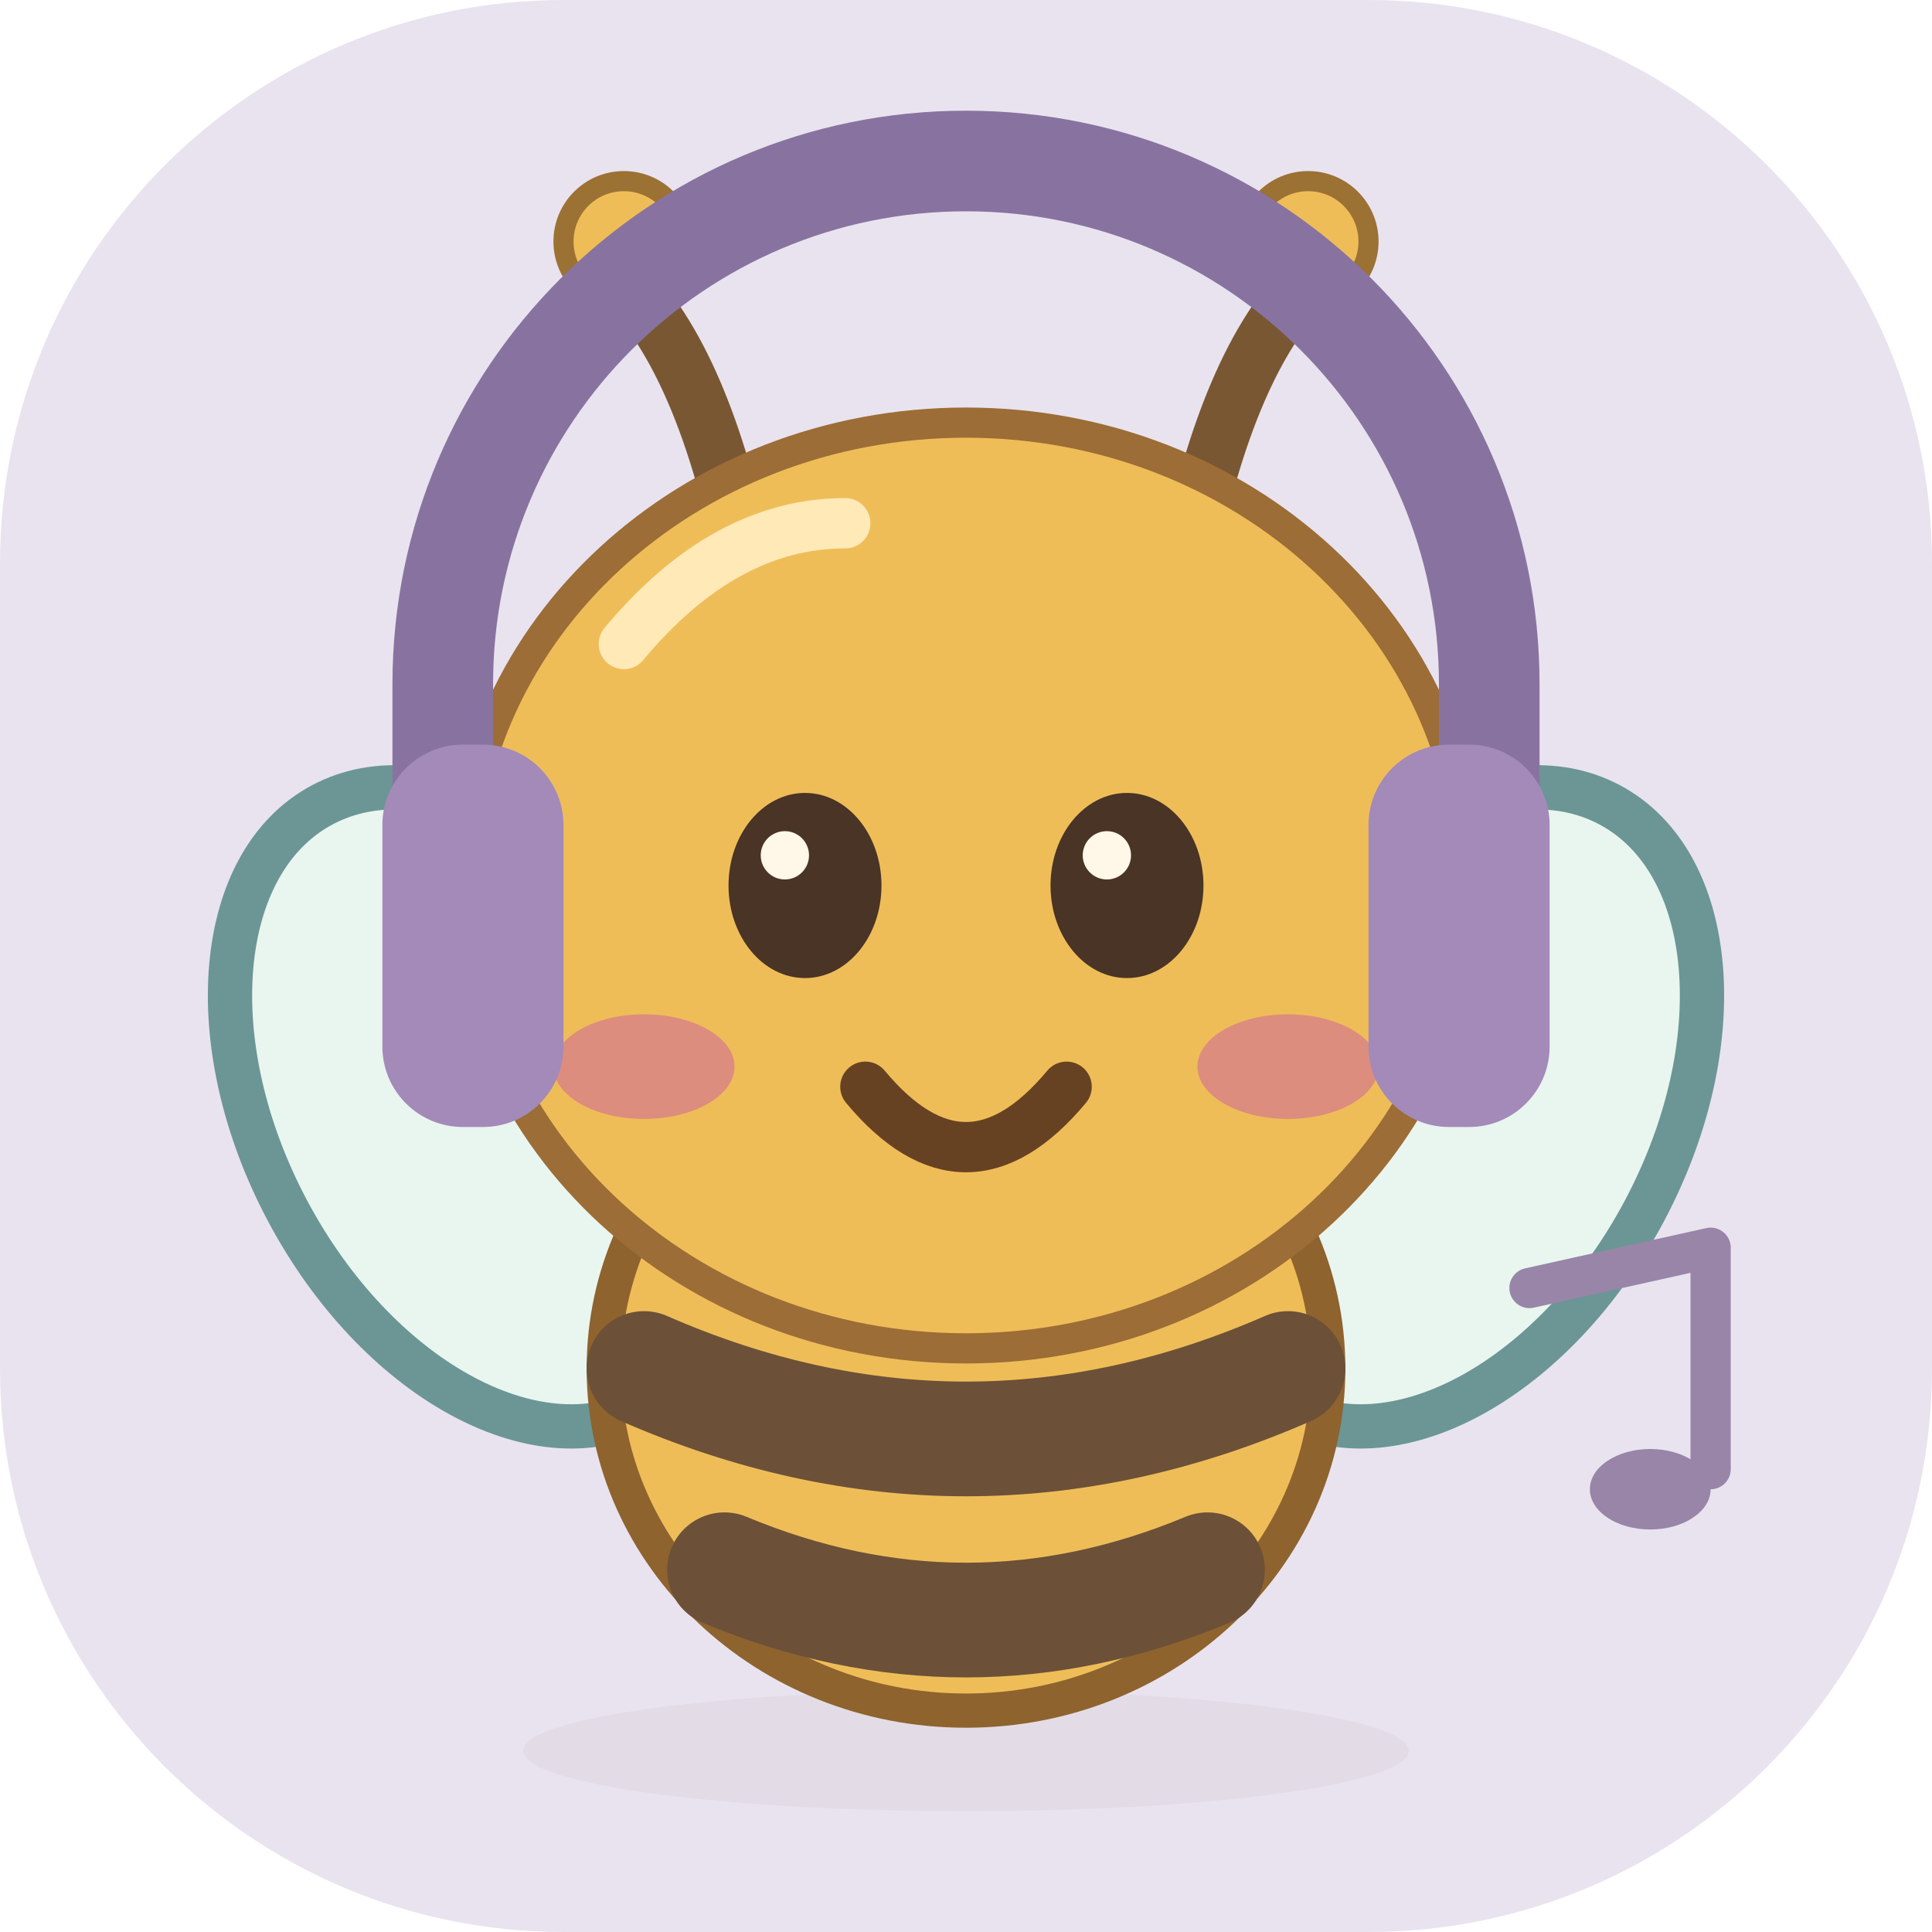
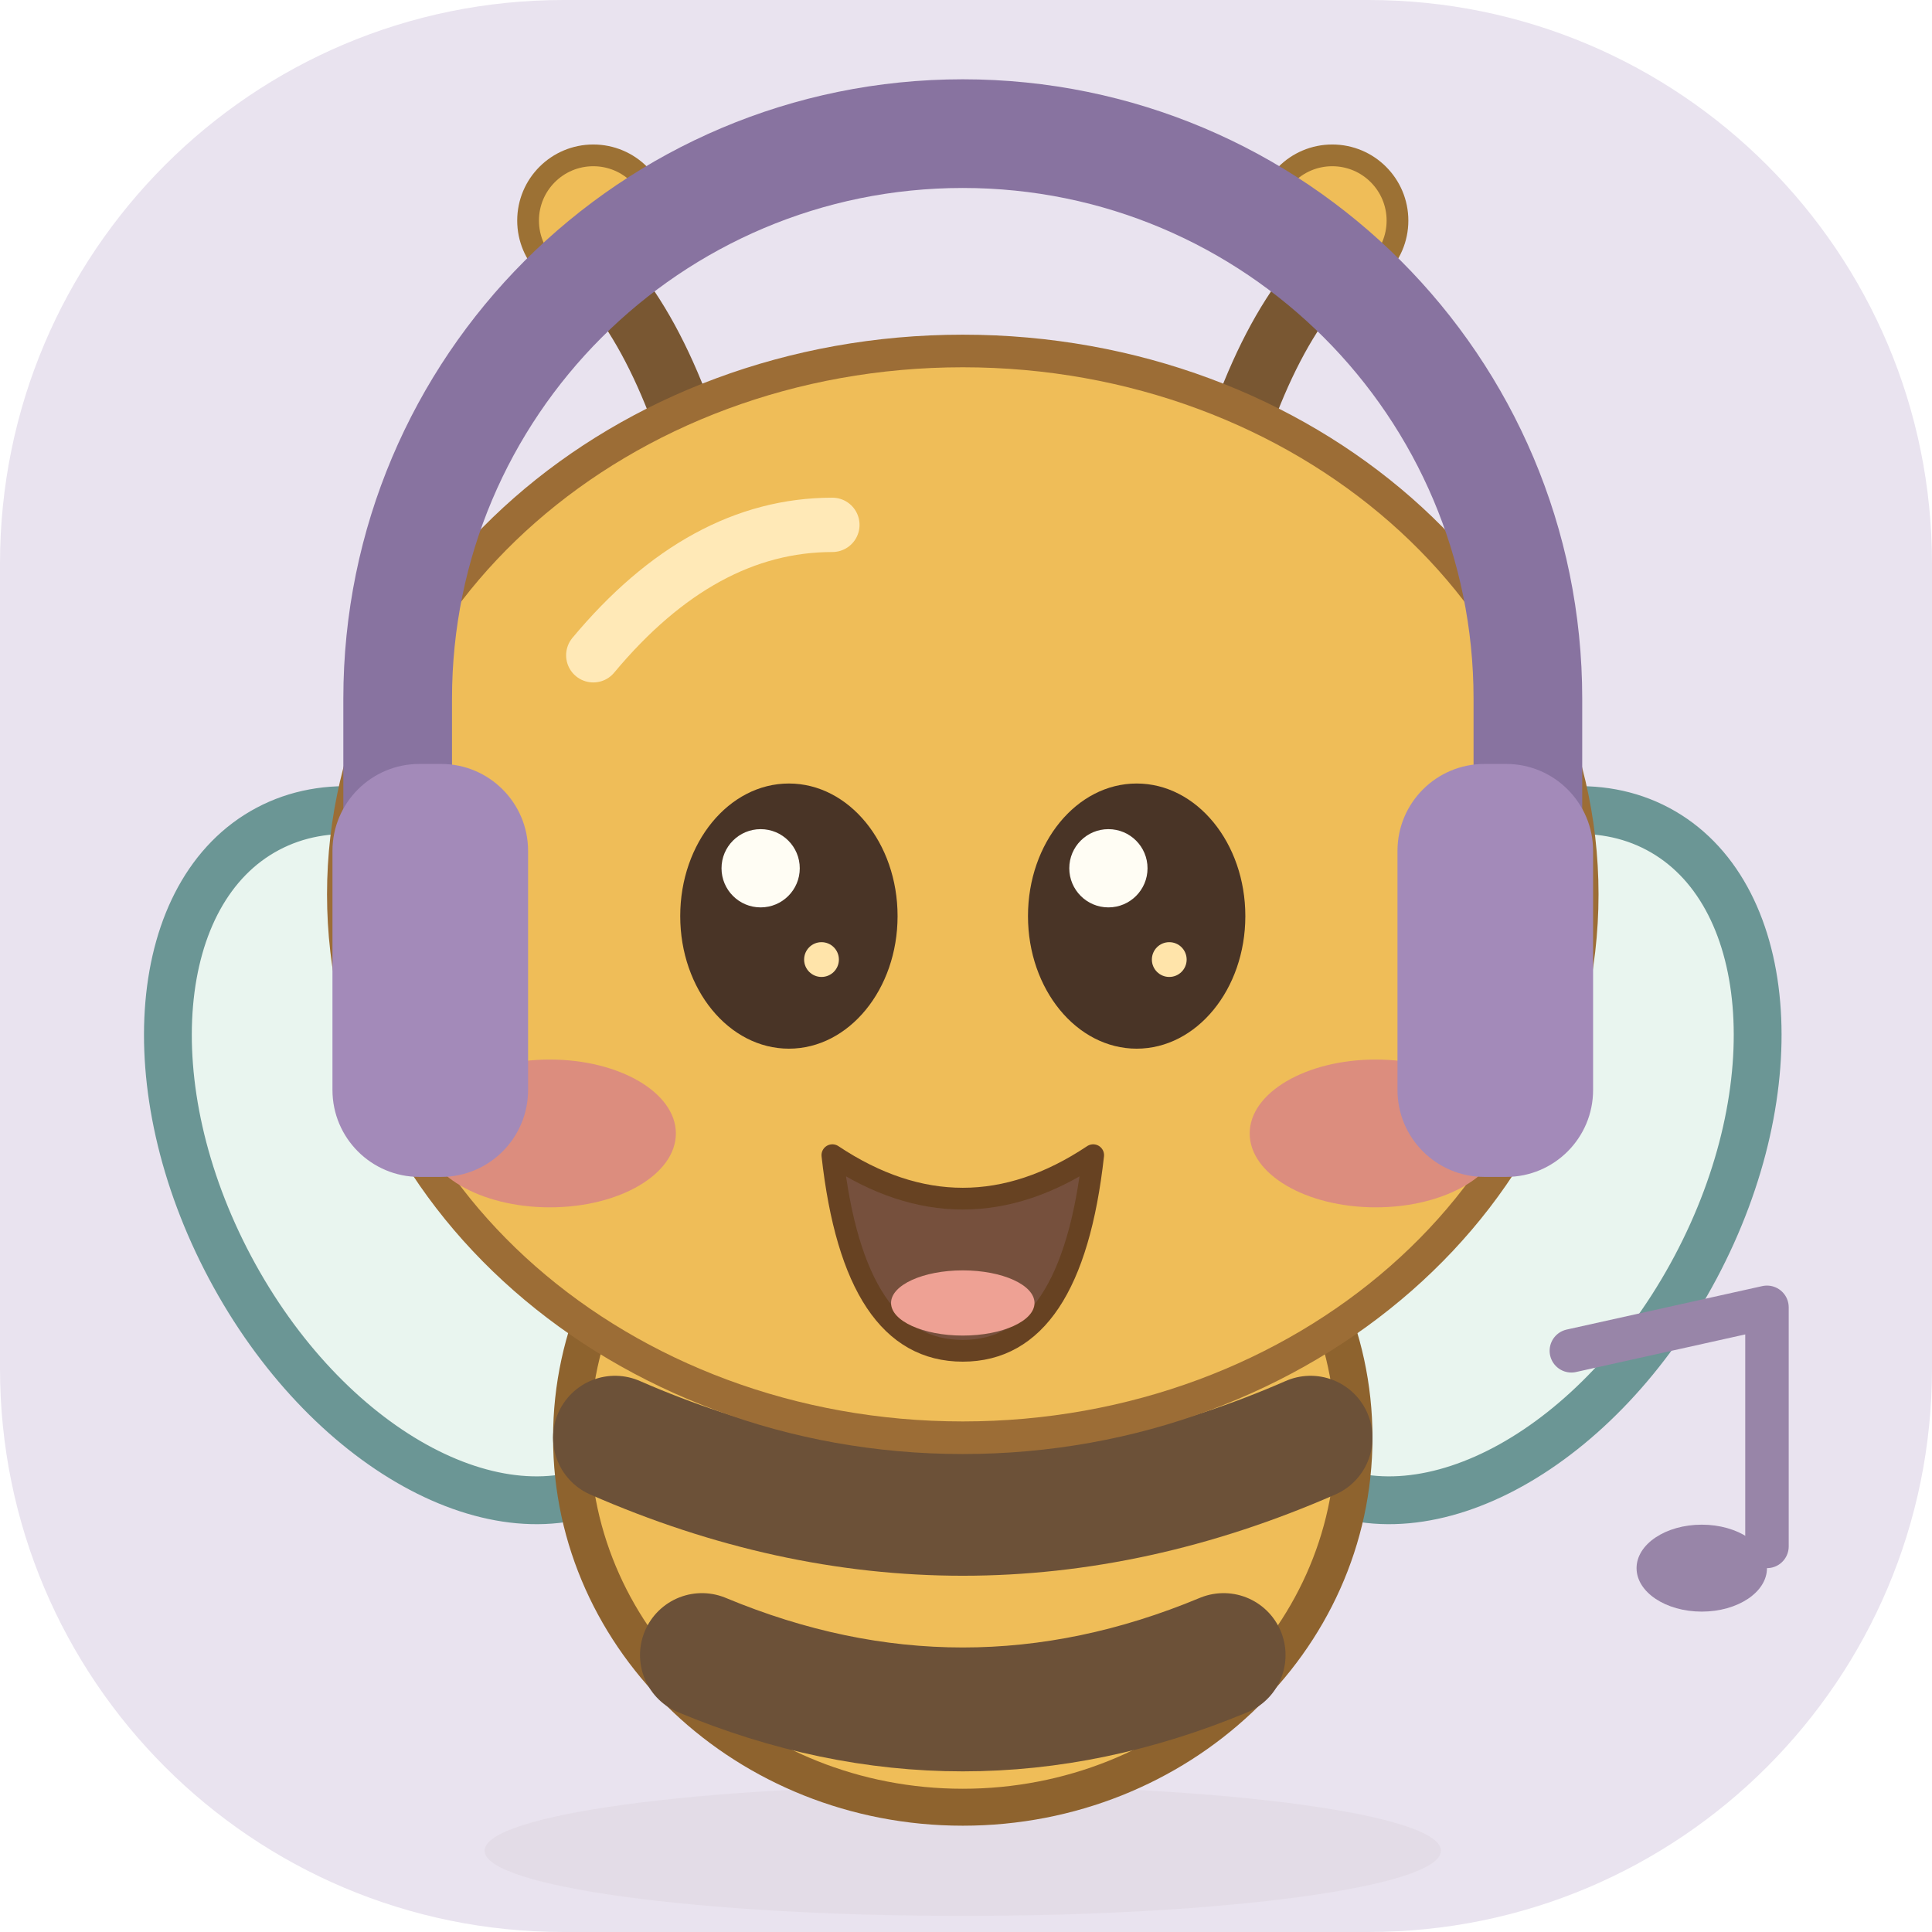
<svg xmlns="http://www.w3.org/2000/svg" viewBox="0 0 96 96">
  <rect x="0" y="0" width="96" height="96" rx="28" fill="#e9e3ef" />
-   <ellipse cx="48" cy="87" rx="22" ry="3" fill="#6b58420c" stroke="none" stroke-width="1.7" />
-   <ellipse cx="24" cy="55" rx="11" ry="17" transform="rotate(-28 24 55)" fill="#e9f5ef" stroke="#6b9695" stroke-width="2.2" />
-   <ellipse cx="72" cy="55" rx="11" ry="17" transform="rotate(28 72 55)" fill="#e9f5ef" stroke="#6b9695" stroke-width="2.2" />
-   <ellipse cx="48" cy="68" rx="18" ry="17" fill="#efbd58" stroke="#8e632e" stroke-width="1.7" />
-   <path d="M32 68q16 7 32 0m-28 10q12 5 24 0" fill="none" stroke="#6c5138" stroke-width="5.7" stroke-linecap="round" stroke-linejoin="round" />
-   <path d="M37 28q-2-10-6-14m28 14q2-10 6-14" fill="none" stroke="#795732" stroke-width="2.8" stroke-linecap="round" stroke-linejoin="round" />
-   <ellipse cx="31" cy="12" rx="3" ry="3" fill="#efbd58" stroke="#9c7134" stroke-width="1" />
-   <ellipse cx="65" cy="12" rx="3" ry="3" fill="#efbd58" stroke="#9c7134" stroke-width="1" />
-   <ellipse cx="48" cy="44" rx="25" ry="23" fill="#efbd58" stroke="#9c6d36" stroke-width="1.5" />
-   <path d="M31 32q5-6 11-6" fill="none" stroke="#ffe9b7" stroke-width="2.5" stroke-linecap="round" stroke-linejoin="round" />
-   <ellipse cx="40" cy="44" rx="3.8" ry="4.6" fill="#493426" stroke="none" stroke-width="1.7" />
-   <ellipse cx="39" cy="42.5" rx="1.2" ry="1.2" fill="#fff8e8" stroke="none" stroke-width="1.7" />
-   <ellipse cx="56" cy="44" rx="3.8" ry="4.6" fill="#493426" stroke="none" stroke-width="1.7" />
-   <ellipse cx="55" cy="42.5" rx="1.2" ry="1.2" fill="#fff8e8" stroke="none" stroke-width="1.7" />
-   <ellipse cx="32" cy="53" rx="4.5" ry="2.6" fill="#dc8d7e" stroke="none" stroke-width="1.7" />
-   <ellipse cx="64" cy="53" rx="4.5" ry="2.6" fill="#dc8d7e" stroke="none" stroke-width="1.7" />
-   <path d="M43 54q5 6 10 0" fill="none" stroke="#674222" stroke-width="2.5" stroke-linecap="round" stroke-linejoin="round" />
-   <path d="M22 45V34a26 26 0 0 1 52 0v11" fill="none" stroke="#8873a0" stroke-width="5" stroke-linecap="round" stroke-linejoin="round" />
-   <rect x="19" y="37" width="9" height="19" rx="4" fill="#a38ab9" />
-   <rect x="68" y="37" width="9" height="19" rx="4" fill="#a38ab9" />
-   <path d="m76 64 9-2v11" fill="none" stroke="#9885a8" stroke-width="2" stroke-linecap="round" stroke-linejoin="round" />
-   <ellipse cx="82" cy="74" rx="3" ry="2" fill="#9885a8" stroke="none" stroke-width="1.7" />
+   <g transform="translate(-4 -2) scale(1.08)">
+     <ellipse cx="48" cy="87" rx="22" ry="3" fill="#6b58420c" stroke="none" stroke-width="1.7" />
+     <ellipse cx="24" cy="55" rx="11" ry="17" transform="rotate(-28 24 55)" fill="#e9f5ef" stroke="#6b9695" stroke-width="2.2" />
+     <ellipse cx="72" cy="55" rx="11" ry="17" transform="rotate(28 72 55)" fill="#e9f5ef" stroke="#6b9695" stroke-width="2.2" />
+     <ellipse cx="48" cy="68" rx="18" ry="17" fill="#efbd58" stroke="#8e632e" stroke-width="1.7" />
+     <path d="M32 68q16 7 32 0m-28 10q12 5 24 0" fill="none" stroke="#6c5138" stroke-width="5.7" stroke-linecap="round" stroke-linejoin="round" />
+     <path d="M37 28q-2-10-6-14m28 14q2-10 6-14" fill="none" stroke="#795732" stroke-width="2.8" stroke-linecap="round" stroke-linejoin="round" />
+     <ellipse cx="31" cy="12" rx="3" ry="3" fill="#efbd58" stroke="#9c7134" stroke-width="1" />
+     <ellipse cx="65" cy="12" rx="3" ry="3" fill="#efbd58" stroke="#9c7134" stroke-width="1" />
+     <ellipse cx="48" cy="43" rx="28.5" ry="25" fill="#efbd58" stroke="#9c6d36" stroke-width="1.5" />
+     <path d="M31 32q5-6 11-6" fill="none" stroke="#ffe9b7" stroke-width="2.5" stroke-linecap="round" stroke-linejoin="round" />
+     <ellipse cx="40" cy="44" rx="5" ry="6.1" fill="#493426" stroke="none" stroke-width="1.7" />
+     <ellipse cx="38.7" cy="41.8" rx="1.8" ry="1.8" fill="#fffdf4" stroke="none" stroke-width="1.7" />
+     <ellipse cx="41.5" cy="46" rx="0.8" ry="0.8" fill="#ffe4aa" stroke="none" stroke-width="1.7" />
+     <ellipse cx="56" cy="44" rx="5" ry="6.1" fill="#493426" stroke="none" stroke-width="1.7" />
+     <ellipse cx="54.7" cy="41.8" rx="1.8" ry="1.8" fill="#fffdf4" stroke="none" stroke-width="1.7" />
+     <ellipse cx="57.5" cy="46" rx="0.8" ry="0.8" fill="#ffe4aa" stroke="none" stroke-width="1.7" />
+     <ellipse cx="29" cy="54" rx="5.8" ry="3.4" fill="#dc8d7e" stroke="none" stroke-width="1.7" />
+     <ellipse cx="67" cy="54" rx="5.8" ry="3.4" fill="#dc8d7e" stroke="none" stroke-width="1.7" />
+     <path d="M42 55q6 4 12 0-1 9-6 9t-6-9Z" fill="#76503d" stroke="#674222" stroke-width="1" stroke-linecap="round" stroke-linejoin="round" />
+     <ellipse cx="48" cy="61.8" rx="3.3" ry="1.5" fill="#eea194" stroke="none" stroke-width="1.7" />
+     <path d="M22 45V34a26 26 0 0 1 52 0v11" fill="none" stroke="#8873a0" stroke-width="5" stroke-linecap="round" stroke-linejoin="round" />
+     <rect x="19" y="37" width="9" height="19" rx="4" fill="#a38ab9" />
+     <rect x="68" y="37" width="9" height="19" rx="4" fill="#a38ab9" />
+     <path d="m76 64 9-2v11" fill="none" stroke="#9885a8" stroke-width="2" stroke-linecap="round" stroke-linejoin="round" />
+     <ellipse cx="82" cy="74" rx="3" ry="2" fill="#9885a8" stroke="none" stroke-width="1.7" />
+   </g>
</svg>
